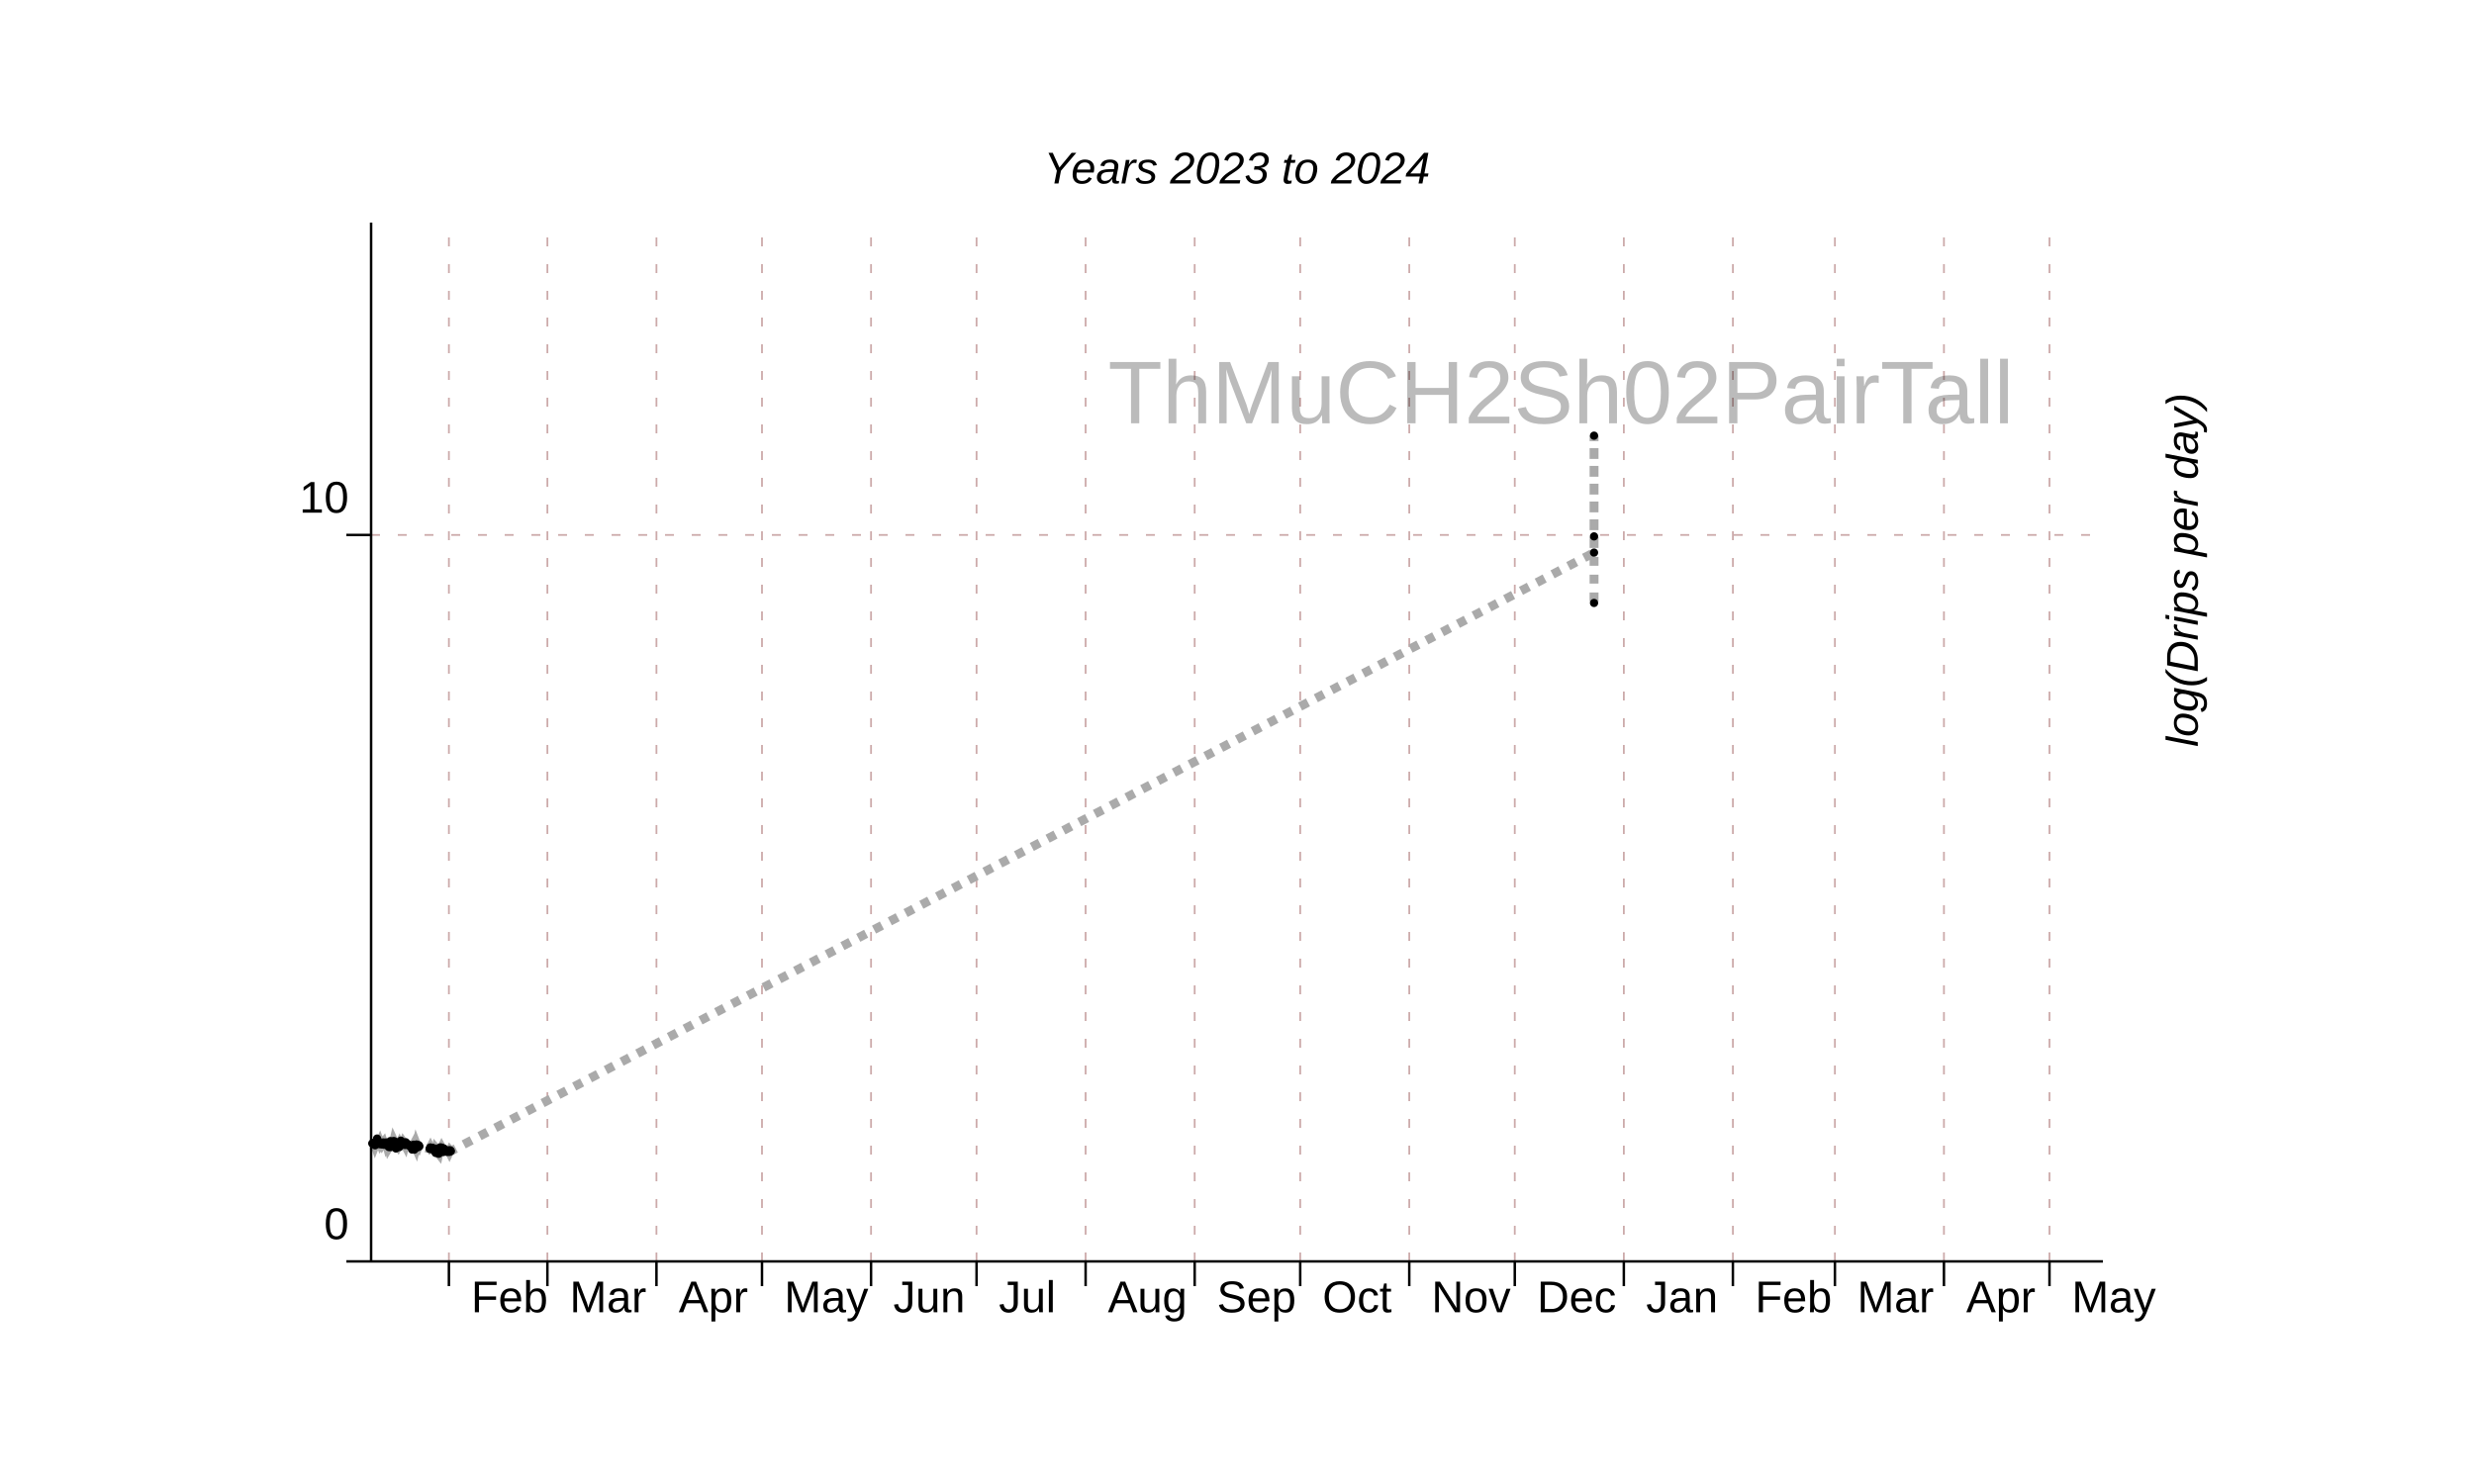
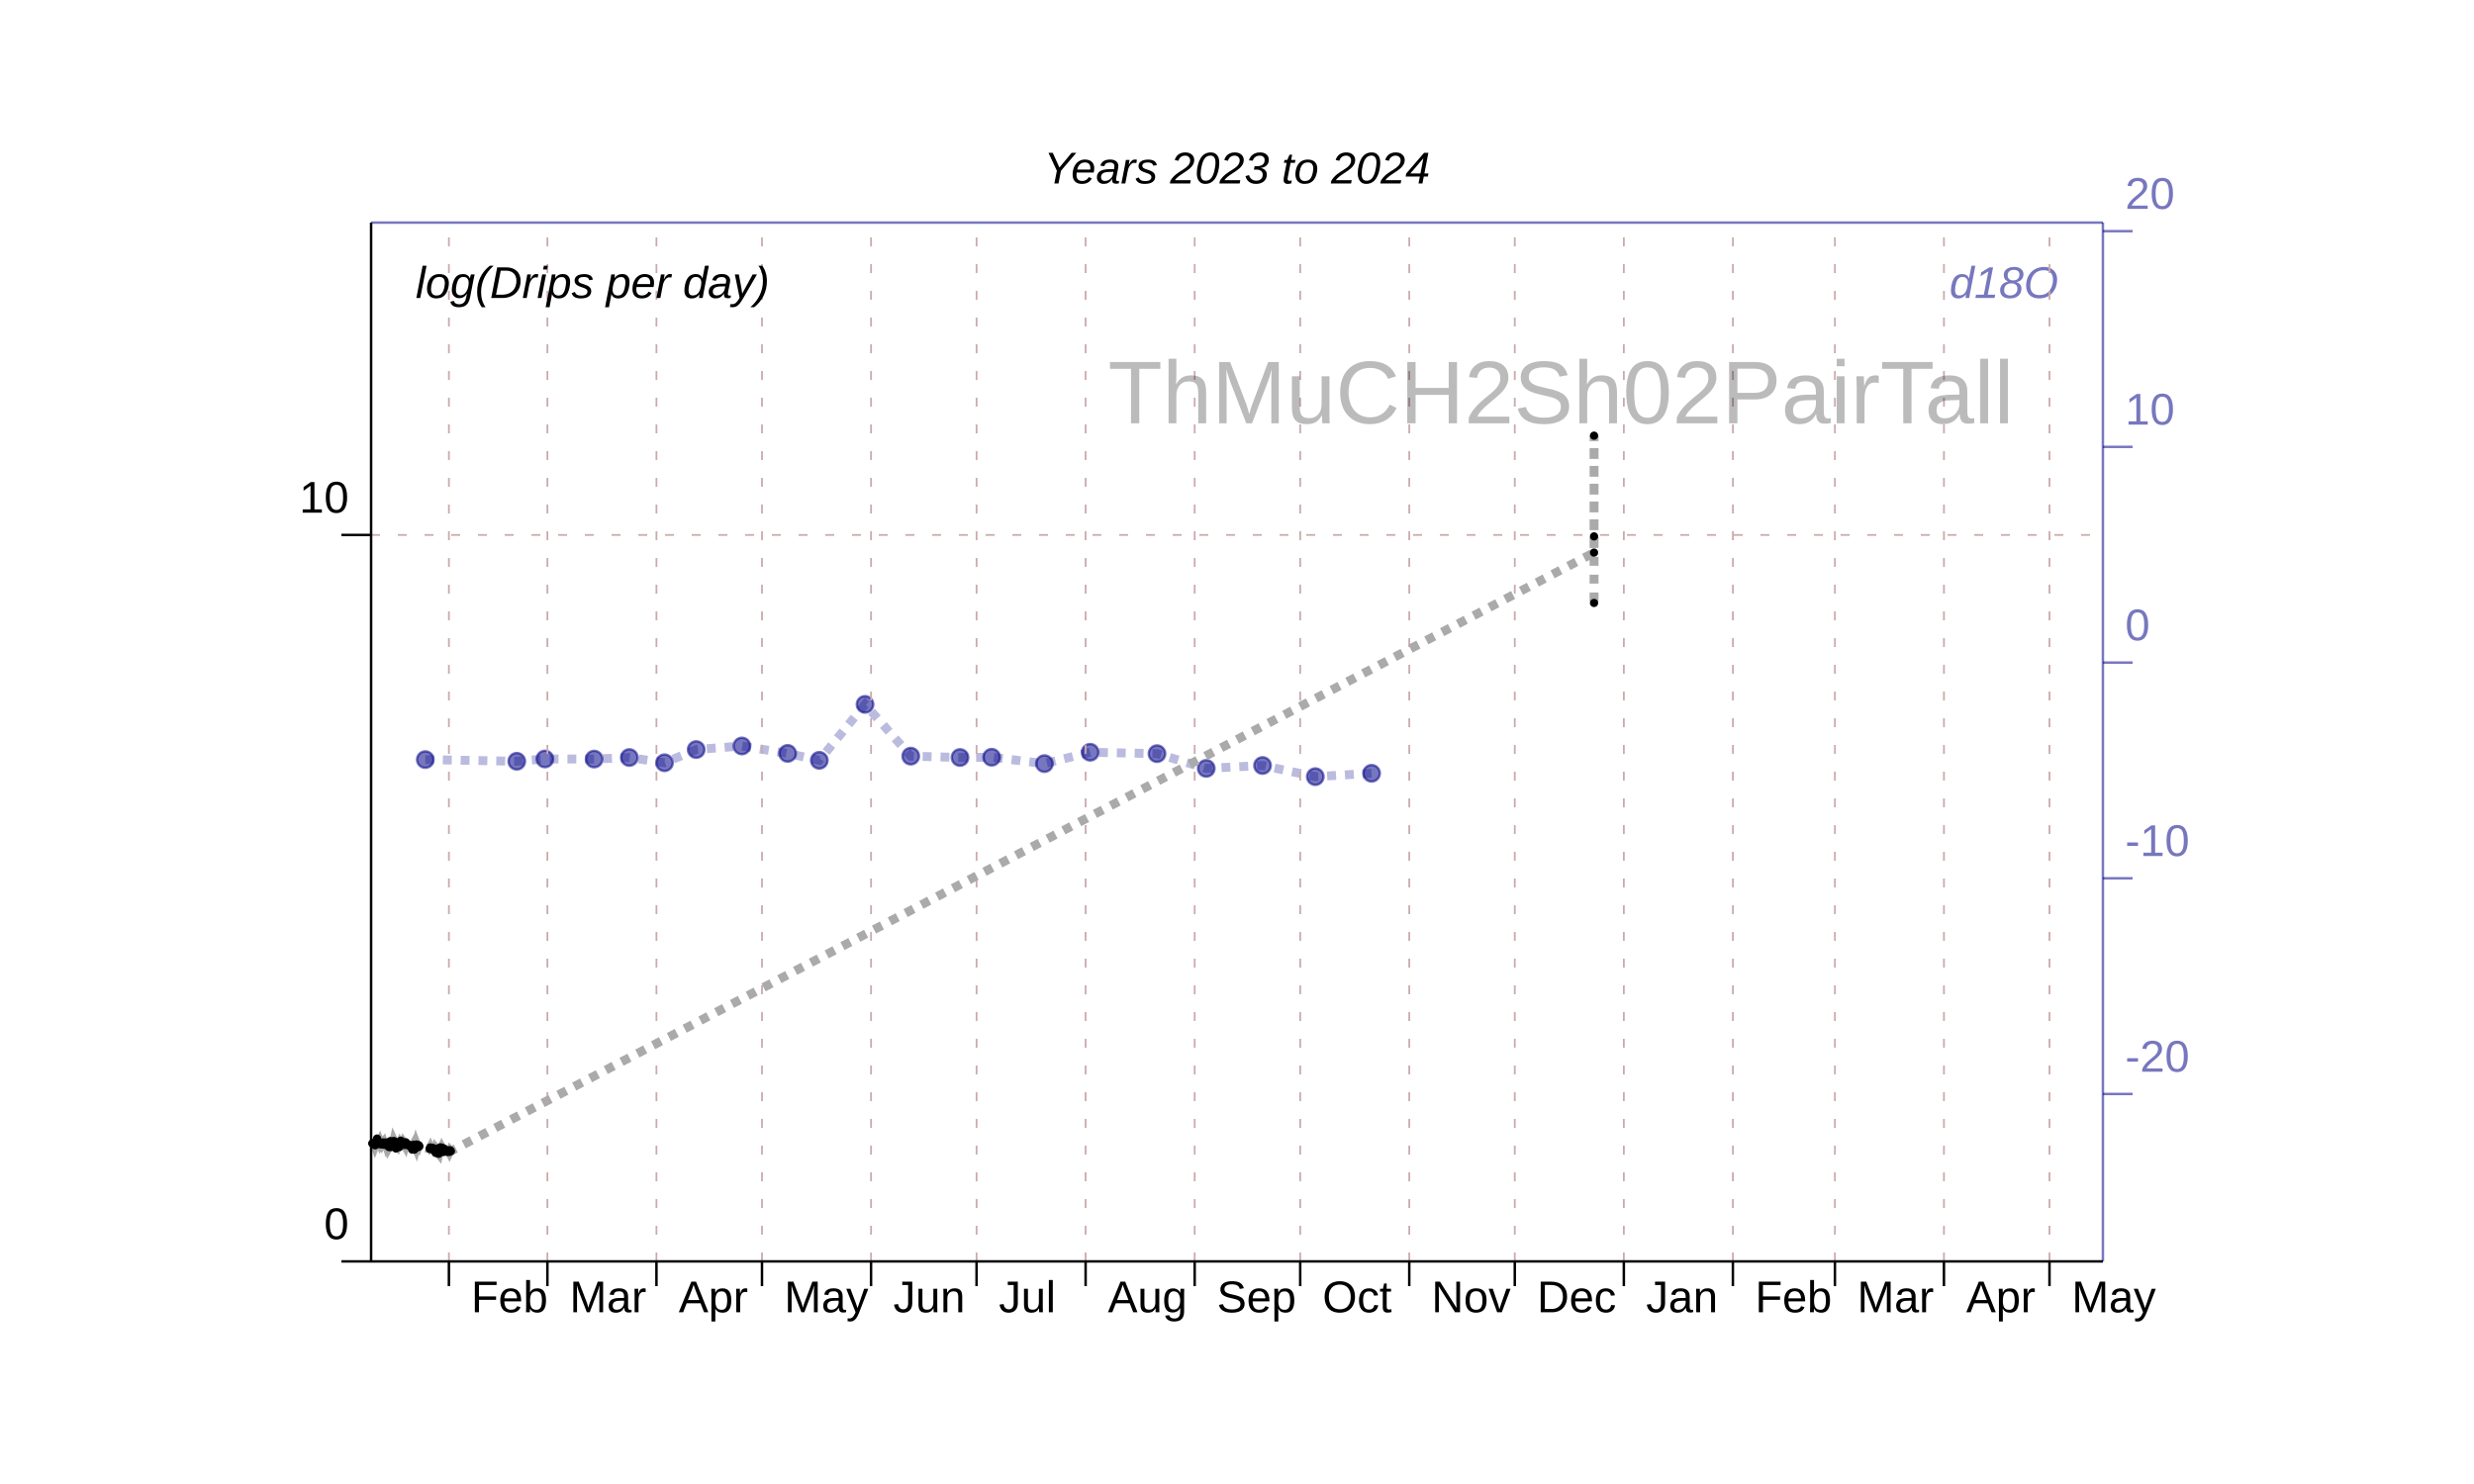
<svg xmlns="http://www.w3.org/2000/svg" version="1.1" viewBox="0 0 1000 600">
  <g>
-     <g stroke-dasharray="3.6 7.2" stroke-width="0.72" stroke="#caa">
-       <line x1="828.41" x2="828.41" y1="510.00" y2="90.00" />
-       <line x1="785.75" x2="785.75" y1="510.00" y2="90.00" />
-       <line x1="741.68" x2="741.68" y1="510.00" y2="90.00" />
-       <line x1="700.44" x2="700.44" y1="510.00" y2="90.00" />
-       <line x1="656.36" x2="656.36" y1="510.00" y2="90.00" />
-       <line x1="612.28" x2="612.28" y1="510.00" y2="90.00" />
-       <line x1="569.63" x2="569.63" y1="510.00" y2="90.00" />
-       <line x1="525.55" x2="525.55" y1="510.00" y2="90.00" />
-       <line x1="482.89" x2="482.89" y1="510.00" y2="90.00" />
-       <line x1="438.81" x2="438.81" y1="510.00" y2="90.00" />
-       <line x1="394.73" x2="394.73" y1="510.00" y2="90.00" />
-       <line x1="352.08" x2="352.08" y1="510.00" y2="90.00" />
-       <line x1="308.00" x2="308.00" y1="510.00" y2="90.00" />
-       <line x1="265.34" x2="265.34" y1="510.00" y2="90.00" />
-       <line x1="221.26" x2="221.26" y1="510.00" y2="90.00" />
-       <line x1="181.45" x2="181.45" y1="510.00" y2="90.00" />
-       <line x1="150.00" x2="850.00" y1="510.00" y2="510.00" />
-       <line x1="150.00" x2="850.00" y1="216.29" y2="216.29" />
+     <g>
+       <g>
+         <text dominant-baseline="hanging" dx="-18.0" dy="18.0" fill="#0088" font-family="Arial, sans-serif" font-size="18.0" font-style="italic" stroke="none" text-anchor="end" text-orientation="sideways" x="850.00" y="90.00">d18O</text>
+       </g>
+       <polyline fill="none" points="554.40,312.65 531.65,314.01 510.32,309.50 487.57,310.67 467.66,304.71 440.65,304.14 422.16,308.74 400.84,306.16 388.04,306.26 368.13,305.72 349.65,284.79 331.16,307.41 318.37,304.61 299.88,301.61 281.40,303.06 268.60,308.39 254.38,306.27 240.16,306.90 220.26,306.85 208.88,307.79 171.91,307.11" stroke-dasharray="3.6 3.6" stroke-width="3.6" stroke="#0084" />
+       <g>
+         <circle cx="171.91" cy="307.11" fill="#0088" r="3.333" stroke="#0088" />
+         <circle cx="208.88" cy="307.79" fill="#0088" r="3.333" stroke="#0088" />
+         <circle cx="220.26" cy="306.85" fill="#0088" r="3.333" stroke="#0088" />
+         <circle cx="240.16" cy="306.90" fill="#0088" r="3.333" stroke="#0088" />
+         <circle cx="254.38" cy="306.27" fill="#0088" r="3.333" stroke="#0088" />
+         <circle cx="268.60" cy="308.39" fill="#0088" r="3.333" stroke="#0088" />
+         <circle cx="281.40" cy="303.06" fill="#0088" r="3.333" stroke="#0088" />
+         <circle cx="299.88" cy="301.61" fill="#0088" r="3.333" stroke="#0088" />
+         <circle cx="318.37" cy="304.61" fill="#0088" r="3.333" stroke="#0088" />
+         <circle cx="331.16" cy="307.41" fill="#0088" r="3.333" stroke="#0088" />
+         <circle cx="349.65" cy="284.79" fill="#0088" r="3.333" stroke="#0088" />
+         <circle cx="368.13" cy="305.72" fill="#0088" r="3.333" stroke="#0088" />
+         <circle cx="388.04" cy="306.26" fill="#0088" r="3.333" stroke="#0088" />
+         <circle cx="400.84" cy="306.16" fill="#0088" r="3.333" stroke="#0088" />
+         <circle cx="422.16" cy="308.74" fill="#0088" r="3.333" stroke="#0088" />
+         <circle cx="440.65" cy="304.14" fill="#0088" r="3.333" stroke="#0088" />
+         <circle cx="467.66" cy="304.71" fill="#0088" r="3.333" stroke="#0088" />
+         <circle cx="487.57" cy="310.67" fill="#0088" r="3.333" stroke="#0088" />
+         <circle cx="510.32" cy="309.50" fill="#0088" r="3.333" stroke="#0088" />
+         <circle cx="531.65" cy="314.01" fill="#0088" r="3.333" stroke="#0088" />
+         <circle cx="554.40" cy="312.65" fill="#0088" r="3.333" stroke="#0088" />
+       </g>
+       <g stroke="#0088">
+         <line x1="828.41" x2="828.41" y1="90.00" y2="90.00" />
+         <line x1="785.75" x2="785.75" y1="90.00" y2="90.00" />
+         <line x1="741.68" x2="741.68" y1="90.00" y2="90.00" />
+         <line x1="700.44" x2="700.44" y1="90.00" y2="90.00" />
+         <line x1="656.36" x2="656.36" y1="90.00" y2="90.00" />
+         <line x1="612.28" x2="612.28" y1="90.00" y2="90.00" />
+         <line x1="569.63" x2="569.63" y1="90.00" y2="90.00" />
+         <line x1="525.55" x2="525.55" y1="90.00" y2="90.00" />
+         <line x1="482.89" x2="482.89" y1="90.00" y2="90.00" />
+         <line x1="438.81" x2="438.81" y1="90.00" y2="90.00" />
+         <line x1="394.73" x2="394.73" y1="90.00" y2="90.00" />
+         <line x1="352.08" x2="352.08" y1="90.00" y2="90.00" />
+         <line x1="308.00" x2="308.00" y1="90.00" y2="90.00" />
+         <line x1="265.34" x2="265.34" y1="90.00" y2="90.00" />
+         <line x1="221.26" x2="221.26" y1="90.00" y2="90.00" />
+         <line x1="181.45" x2="181.45" y1="90.00" y2="90.00" />
+         <g fill="none" font-family="Arial, sans-serif" font-size="18.0" stroke="none" text-anchor="start" transform="translate(9.0 0.0)">
+           <text x="828.41" y="83.74">May</text>
+           <text x="785.75" y="83.74">Apr</text>
+           <text x="741.68" y="83.74">Mar</text>
+           <text x="700.44" y="83.74">Feb</text>
+           <text x="656.36" y="83.74">Jan</text>
+           <text x="612.28" y="83.74">Dec</text>
+           <text x="569.63" y="83.74">Nov</text>
+           <text x="525.55" y="83.74">Oct</text>
+           <text x="482.89" y="83.74">Sep</text>
+           <text x="438.81" y="83.74">Aug</text>
+           <text x="394.73" y="83.74">Jul</text>
+           <text x="352.08" y="83.74">Jun</text>
+           <text x="308.00" y="83.74">May</text>
+           <text x="265.34" y="83.74">Apr</text>
+           <text x="221.26" y="83.74">Mar</text>
+           <text x="181.45" y="83.74">Feb</text>
+         </g>
+         <line x1="150.00" x2="850.00" y1="90.00" y2="90.00" />
+       </g>
+       <g stroke="#0088">
+         <line x1="850.00" x2="862.00" y1="442.31" y2="442.31" />
+         <line x1="850.00" x2="862.00" y1="355.10" y2="355.10" />
+         <line x1="850.00" x2="862.00" y1="267.89" y2="267.89" />
+         <line x1="850.00" x2="862.00" y1="180.68" y2="180.68" />
+         <line x1="850.00" x2="862.00" y1="93.46" y2="93.46" />
+         <g fill="#0088" font-family="Arial, sans-serif" font-size="18.0" stroke="none" text-anchor="beginning">
+           <text x="859.00" y="433.31">-20</text>
+           <text x="859.00" y="346.10">-10</text>
+           <text x="859.00" y="258.89">0</text>
+           <text x="859.00" y="171.68">10</text>
+           <text x="859.00" y="84.46">20</text>
+         </g>
+         <line x1="850.00" x2="850.00" y1="510.00" y2="90.00" />
+       </g>
    </g>
    <g>
-       <text dominant-baseline="hanging" dx="-36.0" dy="18.0" fill="#0004" font-family="Arial, sans-serif" font-size="36" stroke="none" text-anchor="end" x="850.00" y="128.18">ThMuCH2Sh02PairTall</text>
-     </g>
-     <g>
-       <text dominant-baseline="text-bottom" dy="-12.0" fill="black" font-family="Arial, sans-serif" font-size="18.0" font-style="italic" stroke="none" text-anchor="middle" x="500.00" y="90.00">Years 2023 to 2024</text>
-     </g>
-     <g>
-       <text dominant-baseline="central" dx="12.0" dy="12.0" fill="black" font-family="Arial, sans-serif" font-size="18.0" font-style="italic" stroke="none" text-anchor="middle" text-orientation="sideways" writing-mode="vertical-lr" x="850.00" y="300.00">log(Drips per day)</text>
-     </g>
-     <polyline fill="none" points="150.48,462.29 150.76,462.30 151.04,462.21 151.32,462.19 151.61,463.05 151.89,462.32 152.16,461.48 152.42,460.33 152.70,462.01 152.98,462.48 153.26,462.45 153.54,461.81 153.82,462.56 154.10,462.14 154.39,462.68 154.66,462.24 154.94,461.90 155.23,462.83 155.50,462.08 155.79,462.40 156.06,461.91 156.35,462.99 156.63,462.47 156.91,462.35 157.21,463.77 157.50,463.28 157.77,461.36 158.06,463.75 158.35,462.87 158.63,462.21 158.91,462.50 159.18,461.33 159.46,461.94 159.73,461.64 160.03,464.34 160.32,463.23 160.61,463.03 160.90,463.44 161.19,462.87 161.48,463.75 161.76,462.50 162.03,461.19 162.31,461.95 162.59,462.64 162.88,462.71 163.15,461.97 163.43,462.37 163.72,462.93 164.00,461.83 164.28,462.57 164.56,462.84 164.85,462.61 165.13,462.93 165.42,462.99 165.71,463.40 166.00,463.39 166.30,463.72 166.60,464.79 166.89,463.37 167.18,462.82 167.48,464.80 167.77,463.26 168.07,463.95 168.35,462.73 168.65,463.51 168.94,463.83 169.23,462.99 169.52,463.46 173.66,464.50 173.96,463.92 174.26,464.54 174.56,464.40 174.86,464.05 175.16,464.71 175.47,464.52 175.78,465.43 176.10,466.15 176.40,464.40 176.70,464.74 177.02,466.07 177.34,466.47 177.65,465.00 177.95,463.90 178.25,464.61 178.55,463.98 178.85,464.52 179.17,465.78 179.47,464.36 179.77,465.02 180.08,465.03 180.39,465.20 180.71,465.72 181.02,465.52 181.33,465.11 181.64,465.73 181.95,465.07 182.26,465.41 644.32,223.42 644.32,216.87 644.32,176.15 644.32,243.78" stroke-dasharray="3.6 3.6" stroke-width="3.6" stroke="#aaa" />
-     <g>
-       <circle cx="150.48" cy="462.29" r="1.667" />
-       <circle cx="150.76" cy="462.30" r="1.667" />
-       <circle cx="151.04" cy="462.21" r="1.667" />
-       <circle cx="151.32" cy="462.19" r="1.667" />
-       <circle cx="151.61" cy="463.05" r="1.667" />
-       <circle cx="151.89" cy="462.32" r="1.667" />
-       <circle cx="152.16" cy="461.48" r="1.667" />
-       <circle cx="152.42" cy="460.33" r="1.667" />
-       <circle cx="152.70" cy="462.01" r="1.667" />
-       <circle cx="152.98" cy="462.48" r="1.667" />
-       <circle cx="153.26" cy="462.45" r="1.667" />
-       <circle cx="153.54" cy="461.81" r="1.667" />
-       <circle cx="153.82" cy="462.56" r="1.667" />
-       <circle cx="154.10" cy="462.14" r="1.667" />
-       <circle cx="154.39" cy="462.68" r="1.667" />
-       <circle cx="154.66" cy="462.24" r="1.667" />
-       <circle cx="154.94" cy="461.90" r="1.667" />
-       <circle cx="155.23" cy="462.83" r="1.667" />
-       <circle cx="155.50" cy="462.08" r="1.667" />
-       <circle cx="155.79" cy="462.40" r="1.667" />
-       <circle cx="156.06" cy="461.91" r="1.667" />
-       <circle cx="156.35" cy="462.99" r="1.667" />
-       <circle cx="156.63" cy="462.47" r="1.667" />
-       <circle cx="156.91" cy="462.35" r="1.667" />
-       <circle cx="157.21" cy="463.77" r="1.667" />
-       <circle cx="157.50" cy="463.28" r="1.667" />
-       <circle cx="157.77" cy="461.36" r="1.667" />
-       <circle cx="158.06" cy="463.75" r="1.667" />
-       <circle cx="158.35" cy="462.87" r="1.667" />
-       <circle cx="158.63" cy="462.21" r="1.667" />
-       <circle cx="158.91" cy="462.50" r="1.667" />
-       <circle cx="159.18" cy="461.33" r="1.667" />
-       <circle cx="159.46" cy="461.94" r="1.667" />
-       <circle cx="159.73" cy="461.64" r="1.667" />
-       <circle cx="160.03" cy="464.34" r="1.667" />
-       <circle cx="160.32" cy="463.23" r="1.667" />
-       <circle cx="160.61" cy="463.03" r="1.667" />
-       <circle cx="160.90" cy="463.44" r="1.667" />
-       <circle cx="161.19" cy="462.87" r="1.667" />
-       <circle cx="161.48" cy="463.75" r="1.667" />
-       <circle cx="161.76" cy="462.50" r="1.667" />
-       <circle cx="162.03" cy="461.19" r="1.667" />
-       <circle cx="162.31" cy="461.95" r="1.667" />
-       <circle cx="162.59" cy="462.64" r="1.667" />
-       <circle cx="162.88" cy="462.71" r="1.667" />
-       <circle cx="163.15" cy="461.97" r="1.667" />
-       <circle cx="163.43" cy="462.37" r="1.667" />
-       <circle cx="163.72" cy="462.93" r="1.667" />
-       <circle cx="164.00" cy="461.83" r="1.667" />
-       <circle cx="164.28" cy="462.57" r="1.667" />
-       <circle cx="164.56" cy="462.84" r="1.667" />
-       <circle cx="164.85" cy="462.61" r="1.667" />
-       <circle cx="165.13" cy="462.93" r="1.667" />
-       <circle cx="165.42" cy="462.99" r="1.667" />
-       <circle cx="165.71" cy="463.40" r="1.667" />
-       <circle cx="166.00" cy="463.39" r="1.667" />
-       <circle cx="166.30" cy="463.72" r="1.667" />
-       <circle cx="166.60" cy="464.79" r="1.667" />
-       <circle cx="166.89" cy="463.37" r="1.667" />
-       <circle cx="167.18" cy="462.82" r="1.667" />
-       <circle cx="167.48" cy="464.80" r="1.667" />
-       <circle cx="167.77" cy="463.26" r="1.667" />
-       <circle cx="168.07" cy="463.95" r="1.667" />
-       <circle cx="168.35" cy="462.73" r="1.667" />
-       <circle cx="168.65" cy="463.51" r="1.667" />
-       <circle cx="168.94" cy="463.83" r="1.667" />
-       <circle cx="169.23" cy="462.99" r="1.667" />
-       <circle cx="169.52" cy="463.46" r="1.667" />
-       <circle cx="173.66" cy="464.50" r="1.667" />
-       <circle cx="173.96" cy="463.92" r="1.667" />
-       <circle cx="174.26" cy="464.54" r="1.667" />
-       <circle cx="174.56" cy="464.40" r="1.667" />
-       <circle cx="174.86" cy="464.05" r="1.667" />
-       <circle cx="175.16" cy="464.71" r="1.667" />
-       <circle cx="175.47" cy="464.52" r="1.667" />
-       <circle cx="175.78" cy="465.43" r="1.667" />
-       <circle cx="176.10" cy="466.15" r="1.667" />
-       <circle cx="176.40" cy="464.40" r="1.667" />
-       <circle cx="176.70" cy="464.74" r="1.667" />
-       <circle cx="177.02" cy="466.07" r="1.667" />
-       <circle cx="177.34" cy="466.47" r="1.667" />
-       <circle cx="177.65" cy="465.00" r="1.667" />
-       <circle cx="177.95" cy="463.90" r="1.667" />
-       <circle cx="178.25" cy="464.61" r="1.667" />
-       <circle cx="178.55" cy="463.98" r="1.667" />
-       <circle cx="178.85" cy="464.52" r="1.667" />
-       <circle cx="179.17" cy="465.78" r="1.667" />
-       <circle cx="179.47" cy="464.36" r="1.667" />
-       <circle cx="179.77" cy="465.02" r="1.667" />
-       <circle cx="180.08" cy="465.03" r="1.667" />
-       <circle cx="180.39" cy="465.20" r="1.667" />
-       <circle cx="180.71" cy="465.72" r="1.667" />
-       <circle cx="181.02" cy="465.52" r="1.667" />
-       <circle cx="181.33" cy="465.11" r="1.667" />
-       <circle cx="181.64" cy="465.73" r="1.667" />
-       <circle cx="181.95" cy="465.07" r="1.667" />
-       <circle cx="182.26" cy="465.41" r="1.667" />
-       <circle cx="644.32" cy="223.42" r="1.667" />
-       <circle cx="644.32" cy="216.87" r="1.667" />
-       <circle cx="644.32" cy="176.15" r="1.667" />
-       <circle cx="644.32" cy="243.78" r="1.667" />
-     </g>
-     <g stroke="black">
-       <line x1="828.41" x2="828.41" y1="510.00" y2="520.00" />
-       <line x1="785.75" x2="785.75" y1="510.00" y2="520.00" />
-       <line x1="741.68" x2="741.68" y1="510.00" y2="520.00" />
-       <line x1="700.44" x2="700.44" y1="510.00" y2="520.00" />
-       <line x1="656.36" x2="656.36" y1="510.00" y2="520.00" />
-       <line x1="612.28" x2="612.28" y1="510.00" y2="520.00" />
-       <line x1="569.63" x2="569.63" y1="510.00" y2="520.00" />
-       <line x1="525.55" x2="525.55" y1="510.00" y2="520.00" />
-       <line x1="482.89" x2="482.89" y1="510.00" y2="520.00" />
-       <line x1="438.81" x2="438.81" y1="510.00" y2="520.00" />
-       <line x1="394.73" x2="394.73" y1="510.00" y2="520.00" />
-       <line x1="352.08" x2="352.08" y1="510.00" y2="520.00" />
-       <line x1="308.00" x2="308.00" y1="510.00" y2="520.00" />
-       <line x1="265.34" x2="265.34" y1="510.00" y2="520.00" />
-       <line x1="221.26" x2="221.26" y1="510.00" y2="520.00" />
-       <line x1="181.45" x2="181.45" y1="510.00" y2="520.00" />
-       <g fill="black" font-family="Arial, sans-serif" font-size="18.0" stroke="none" text-anchor="start" transform="translate(9.0 0.0)">
-         <text x="828.41" y="530.57">May</text>
-         <text x="785.75" y="530.57">Apr</text>
-         <text x="741.68" y="530.57">Mar</text>
-         <text x="700.44" y="530.57">Feb</text>
-         <text x="656.36" y="530.57">Jan</text>
-         <text x="612.28" y="530.57">Dec</text>
-         <text x="569.63" y="530.57">Nov</text>
-         <text x="525.55" y="530.57">Oct</text>
-         <text x="482.89" y="530.57">Sep</text>
-         <text x="438.81" y="530.57">Aug</text>
-         <text x="394.73" y="530.57">Jul</text>
-         <text x="352.08" y="530.57">Jun</text>
-         <text x="308.00" y="530.57">May</text>
-         <text x="265.34" y="530.57">Apr</text>
-         <text x="221.26" y="530.57">Mar</text>
-         <text x="181.45" y="530.57">Feb</text>
-       </g>
-       <line x1="150.00" x2="850.00" y1="510.00" y2="510.00" />
-     </g>
-     <g stroke="black">
-       <line x1="150.00" x2="140.00" y1="510.00" y2="510.00" />
-       <line x1="150.00" x2="140.00" y1="216.29" y2="216.29" />
-       <g fill="black" font-family="Arial, sans-serif" font-size="18.0" stroke="none" text-anchor="end">
-         <text x="141.00" y="501.00">0</text>
-         <text x="141.00" y="207.29">10</text>
-       </g>
-       <line x1="150.00" x2="150.00" y1="510.00" y2="90.00" />
+       <g stroke-dasharray="3.6 7.2" stroke-width="0.72" stroke="#caa">
+         <line x1="828.41" x2="828.41" y1="510.00" y2="90.00" />
+         <line x1="785.75" x2="785.75" y1="510.00" y2="90.00" />
+         <line x1="741.68" x2="741.68" y1="510.00" y2="90.00" />
+         <line x1="700.44" x2="700.44" y1="510.00" y2="90.00" />
+         <line x1="656.36" x2="656.36" y1="510.00" y2="90.00" />
+         <line x1="612.28" x2="612.28" y1="510.00" y2="90.00" />
+         <line x1="569.63" x2="569.63" y1="510.00" y2="90.00" />
+         <line x1="525.55" x2="525.55" y1="510.00" y2="90.00" />
+         <line x1="482.89" x2="482.89" y1="510.00" y2="90.00" />
+         <line x1="438.81" x2="438.81" y1="510.00" y2="90.00" />
+         <line x1="394.73" x2="394.73" y1="510.00" y2="90.00" />
+         <line x1="352.08" x2="352.08" y1="510.00" y2="90.00" />
+         <line x1="308.00" x2="308.00" y1="510.00" y2="90.00" />
+         <line x1="265.34" x2="265.34" y1="510.00" y2="90.00" />
+         <line x1="221.26" x2="221.26" y1="510.00" y2="90.00" />
+         <line x1="181.45" x2="181.45" y1="510.00" y2="90.00" />
+         <line x1="150.00" x2="850.00" y1="510.00" y2="510.00" />
+         <line x1="150.00" x2="850.00" y1="216.29" y2="216.29" />
+       </g>
+       <g>
+         <text dominant-baseline="hanging" dx="-36.0" dy="18.0" fill="#0004" font-family="Arial, sans-serif" font-size="36" stroke="none" text-anchor="end" x="850.00" y="128.18">ThMuCH2Sh02PairTall</text>
+       </g>
+       <g>
+         <text dominant-baseline="text-bottom" dy="-12.0" fill="black" font-family="Arial, sans-serif" font-size="18.0" font-style="italic" stroke="none" text-anchor="middle" x="500.00" y="90.00">Years 2023 to 2024</text>
+       </g>
+       <g>
+         <text dominant-baseline="hanging" dx="18.0" dy="18.0" fill="black" font-family="Arial, sans-serif" font-size="18.0" font-style="italic" stroke="none" text-anchor="beginning" text-orientation="sideways" x="150.00" y="90.00">log(Drips per day)</text>
+       </g>
+       <polyline fill="none" points="150.48,462.29 150.76,462.30 151.04,462.21 151.32,462.19 151.61,463.05 151.89,462.32 152.16,461.48 152.42,460.33 152.70,462.01 152.98,462.48 153.26,462.45 153.54,461.81 153.82,462.56 154.10,462.14 154.39,462.68 154.66,462.24 154.94,461.90 155.23,462.83 155.50,462.08 155.79,462.40 156.06,461.91 156.35,462.99 156.63,462.47 156.91,462.35 157.21,463.77 157.50,463.28 157.77,461.36 158.06,463.75 158.35,462.87 158.63,462.21 158.91,462.50 159.18,461.33 159.46,461.94 159.73,461.64 160.03,464.34 160.32,463.23 160.61,463.03 160.90,463.44 161.19,462.87 161.48,463.75 161.76,462.50 162.03,461.19 162.31,461.95 162.59,462.64 162.88,462.71 163.15,461.97 163.43,462.37 163.72,462.93 164.00,461.83 164.28,462.57 164.56,462.84 164.85,462.61 165.13,462.93 165.42,462.99 165.71,463.40 166.00,463.39 166.30,463.72 166.60,464.79 166.89,463.37 167.18,462.82 167.48,464.80 167.77,463.26 168.07,463.95 168.35,462.73 168.65,463.51 168.94,463.83 169.23,462.99 169.52,463.46 173.66,464.50 173.96,463.92 174.26,464.54 174.56,464.40 174.86,464.05 175.16,464.71 175.47,464.52 175.78,465.43 176.10,466.15 176.40,464.40 176.70,464.74 177.02,466.07 177.34,466.47 177.65,465.00 177.95,463.90 178.25,464.61 178.55,463.98 178.85,464.52 179.17,465.78 179.47,464.36 179.77,465.02 180.08,465.03 180.39,465.20 180.71,465.72 181.02,465.52 181.33,465.11 181.64,465.73 181.95,465.07 182.26,465.41 644.32,223.42 644.32,216.87 644.32,176.15 644.32,243.78" stroke-dasharray="3.6 3.6" stroke-width="3.6" stroke="#aaa" />
+       <g>
+         <circle cx="150.48" cy="462.29" r="1.667" />
+         <circle cx="150.76" cy="462.30" r="1.667" />
+         <circle cx="151.04" cy="462.21" r="1.667" />
+         <circle cx="151.32" cy="462.19" r="1.667" />
+         <circle cx="151.61" cy="463.05" r="1.667" />
+         <circle cx="151.89" cy="462.32" r="1.667" />
+         <circle cx="152.16" cy="461.48" r="1.667" />
+         <circle cx="152.42" cy="460.33" r="1.667" />
+         <circle cx="152.70" cy="462.01" r="1.667" />
+         <circle cx="152.98" cy="462.48" r="1.667" />
+         <circle cx="153.26" cy="462.45" r="1.667" />
+         <circle cx="153.54" cy="461.81" r="1.667" />
+         <circle cx="153.82" cy="462.56" r="1.667" />
+         <circle cx="154.10" cy="462.14" r="1.667" />
+         <circle cx="154.39" cy="462.68" r="1.667" />
+         <circle cx="154.66" cy="462.24" r="1.667" />
+         <circle cx="154.94" cy="461.90" r="1.667" />
+         <circle cx="155.23" cy="462.83" r="1.667" />
+         <circle cx="155.50" cy="462.08" r="1.667" />
+         <circle cx="155.79" cy="462.40" r="1.667" />
+         <circle cx="156.06" cy="461.91" r="1.667" />
+         <circle cx="156.35" cy="462.99" r="1.667" />
+         <circle cx="156.63" cy="462.47" r="1.667" />
+         <circle cx="156.91" cy="462.35" r="1.667" />
+         <circle cx="157.21" cy="463.77" r="1.667" />
+         <circle cx="157.50" cy="463.28" r="1.667" />
+         <circle cx="157.77" cy="461.36" r="1.667" />
+         <circle cx="158.06" cy="463.75" r="1.667" />
+         <circle cx="158.35" cy="462.87" r="1.667" />
+         <circle cx="158.63" cy="462.21" r="1.667" />
+         <circle cx="158.91" cy="462.50" r="1.667" />
+         <circle cx="159.18" cy="461.33" r="1.667" />
+         <circle cx="159.46" cy="461.94" r="1.667" />
+         <circle cx="159.73" cy="461.64" r="1.667" />
+         <circle cx="160.03" cy="464.34" r="1.667" />
+         <circle cx="160.32" cy="463.23" r="1.667" />
+         <circle cx="160.61" cy="463.03" r="1.667" />
+         <circle cx="160.90" cy="463.44" r="1.667" />
+         <circle cx="161.19" cy="462.87" r="1.667" />
+         <circle cx="161.48" cy="463.75" r="1.667" />
+         <circle cx="161.76" cy="462.50" r="1.667" />
+         <circle cx="162.03" cy="461.19" r="1.667" />
+         <circle cx="162.31" cy="461.95" r="1.667" />
+         <circle cx="162.59" cy="462.64" r="1.667" />
+         <circle cx="162.88" cy="462.71" r="1.667" />
+         <circle cx="163.15" cy="461.97" r="1.667" />
+         <circle cx="163.43" cy="462.37" r="1.667" />
+         <circle cx="163.72" cy="462.93" r="1.667" />
+         <circle cx="164.00" cy="461.83" r="1.667" />
+         <circle cx="164.28" cy="462.57" r="1.667" />
+         <circle cx="164.56" cy="462.84" r="1.667" />
+         <circle cx="164.85" cy="462.61" r="1.667" />
+         <circle cx="165.13" cy="462.93" r="1.667" />
+         <circle cx="165.42" cy="462.99" r="1.667" />
+         <circle cx="165.71" cy="463.40" r="1.667" />
+         <circle cx="166.00" cy="463.39" r="1.667" />
+         <circle cx="166.30" cy="463.72" r="1.667" />
+         <circle cx="166.60" cy="464.79" r="1.667" />
+         <circle cx="166.89" cy="463.37" r="1.667" />
+         <circle cx="167.18" cy="462.82" r="1.667" />
+         <circle cx="167.48" cy="464.80" r="1.667" />
+         <circle cx="167.77" cy="463.26" r="1.667" />
+         <circle cx="168.07" cy="463.95" r="1.667" />
+         <circle cx="168.35" cy="462.73" r="1.667" />
+         <circle cx="168.65" cy="463.51" r="1.667" />
+         <circle cx="168.94" cy="463.83" r="1.667" />
+         <circle cx="169.23" cy="462.99" r="1.667" />
+         <circle cx="169.52" cy="463.46" r="1.667" />
+         <circle cx="173.66" cy="464.50" r="1.667" />
+         <circle cx="173.96" cy="463.92" r="1.667" />
+         <circle cx="174.26" cy="464.54" r="1.667" />
+         <circle cx="174.56" cy="464.40" r="1.667" />
+         <circle cx="174.86" cy="464.05" r="1.667" />
+         <circle cx="175.16" cy="464.71" r="1.667" />
+         <circle cx="175.47" cy="464.52" r="1.667" />
+         <circle cx="175.78" cy="465.43" r="1.667" />
+         <circle cx="176.10" cy="466.15" r="1.667" />
+         <circle cx="176.40" cy="464.40" r="1.667" />
+         <circle cx="176.70" cy="464.74" r="1.667" />
+         <circle cx="177.02" cy="466.07" r="1.667" />
+         <circle cx="177.34" cy="466.47" r="1.667" />
+         <circle cx="177.65" cy="465.00" r="1.667" />
+         <circle cx="177.95" cy="463.90" r="1.667" />
+         <circle cx="178.25" cy="464.61" r="1.667" />
+         <circle cx="178.55" cy="463.98" r="1.667" />
+         <circle cx="178.85" cy="464.52" r="1.667" />
+         <circle cx="179.17" cy="465.78" r="1.667" />
+         <circle cx="179.47" cy="464.36" r="1.667" />
+         <circle cx="179.77" cy="465.02" r="1.667" />
+         <circle cx="180.08" cy="465.03" r="1.667" />
+         <circle cx="180.39" cy="465.20" r="1.667" />
+         <circle cx="180.71" cy="465.72" r="1.667" />
+         <circle cx="181.02" cy="465.52" r="1.667" />
+         <circle cx="181.33" cy="465.11" r="1.667" />
+         <circle cx="181.64" cy="465.73" r="1.667" />
+         <circle cx="181.95" cy="465.07" r="1.667" />
+         <circle cx="182.26" cy="465.41" r="1.667" />
+         <circle cx="644.32" cy="223.42" r="1.667" />
+         <circle cx="644.32" cy="216.87" r="1.667" />
+         <circle cx="644.32" cy="176.15" r="1.667" />
+         <circle cx="644.32" cy="243.78" r="1.667" />
+       </g>
+       <g stroke="black">
+         <line x1="828.41" x2="828.41" y1="510.00" y2="520.00" />
+         <line x1="785.75" x2="785.75" y1="510.00" y2="520.00" />
+         <line x1="741.68" x2="741.68" y1="510.00" y2="520.00" />
+         <line x1="700.44" x2="700.44" y1="510.00" y2="520.00" />
+         <line x1="656.36" x2="656.36" y1="510.00" y2="520.00" />
+         <line x1="612.28" x2="612.28" y1="510.00" y2="520.00" />
+         <line x1="569.63" x2="569.63" y1="510.00" y2="520.00" />
+         <line x1="525.55" x2="525.55" y1="510.00" y2="520.00" />
+         <line x1="482.89" x2="482.89" y1="510.00" y2="520.00" />
+         <line x1="438.81" x2="438.81" y1="510.00" y2="520.00" />
+         <line x1="394.73" x2="394.73" y1="510.00" y2="520.00" />
+         <line x1="352.08" x2="352.08" y1="510.00" y2="520.00" />
+         <line x1="308.00" x2="308.00" y1="510.00" y2="520.00" />
+         <line x1="265.34" x2="265.34" y1="510.00" y2="520.00" />
+         <line x1="221.26" x2="221.26" y1="510.00" y2="520.00" />
+         <line x1="181.45" x2="181.45" y1="510.00" y2="520.00" />
+         <g fill="black" font-family="Arial, sans-serif" font-size="18.0" stroke="none" text-anchor="start" transform="translate(9.0 0.0)">
+           <text x="828.41" y="530.57">May</text>
+           <text x="785.75" y="530.57">Apr</text>
+           <text x="741.68" y="530.57">Mar</text>
+           <text x="700.44" y="530.57">Feb</text>
+           <text x="656.36" y="530.57">Jan</text>
+           <text x="612.28" y="530.57">Dec</text>
+           <text x="569.63" y="530.57">Nov</text>
+           <text x="525.55" y="530.57">Oct</text>
+           <text x="482.89" y="530.57">Sep</text>
+           <text x="438.81" y="530.57">Aug</text>
+           <text x="394.73" y="530.57">Jul</text>
+           <text x="352.08" y="530.57">Jun</text>
+           <text x="308.00" y="530.57">May</text>
+           <text x="265.34" y="530.57">Apr</text>
+           <text x="221.26" y="530.57">Mar</text>
+           <text x="181.45" y="530.57">Feb</text>
+         </g>
+         <line x1="150.00" x2="850.00" y1="510.00" y2="510.00" />
+       </g>
+       <g stroke="black">
+         <line x1="150.00" x2="138.00" y1="510.00" y2="510.00" />
+         <line x1="150.00" x2="138.00" y1="216.29" y2="216.29" />
+         <g fill="black" font-family="Arial, sans-serif" font-size="18.0" stroke="none" text-anchor="end">
+           <text x="141.00" y="501.00">0</text>
+           <text x="141.00" y="207.29">10</text>
+         </g>
+         <line x1="150.00" x2="150.00" y1="510.00" y2="90.00" />
+       </g>
    </g>
  </g>
</svg>
